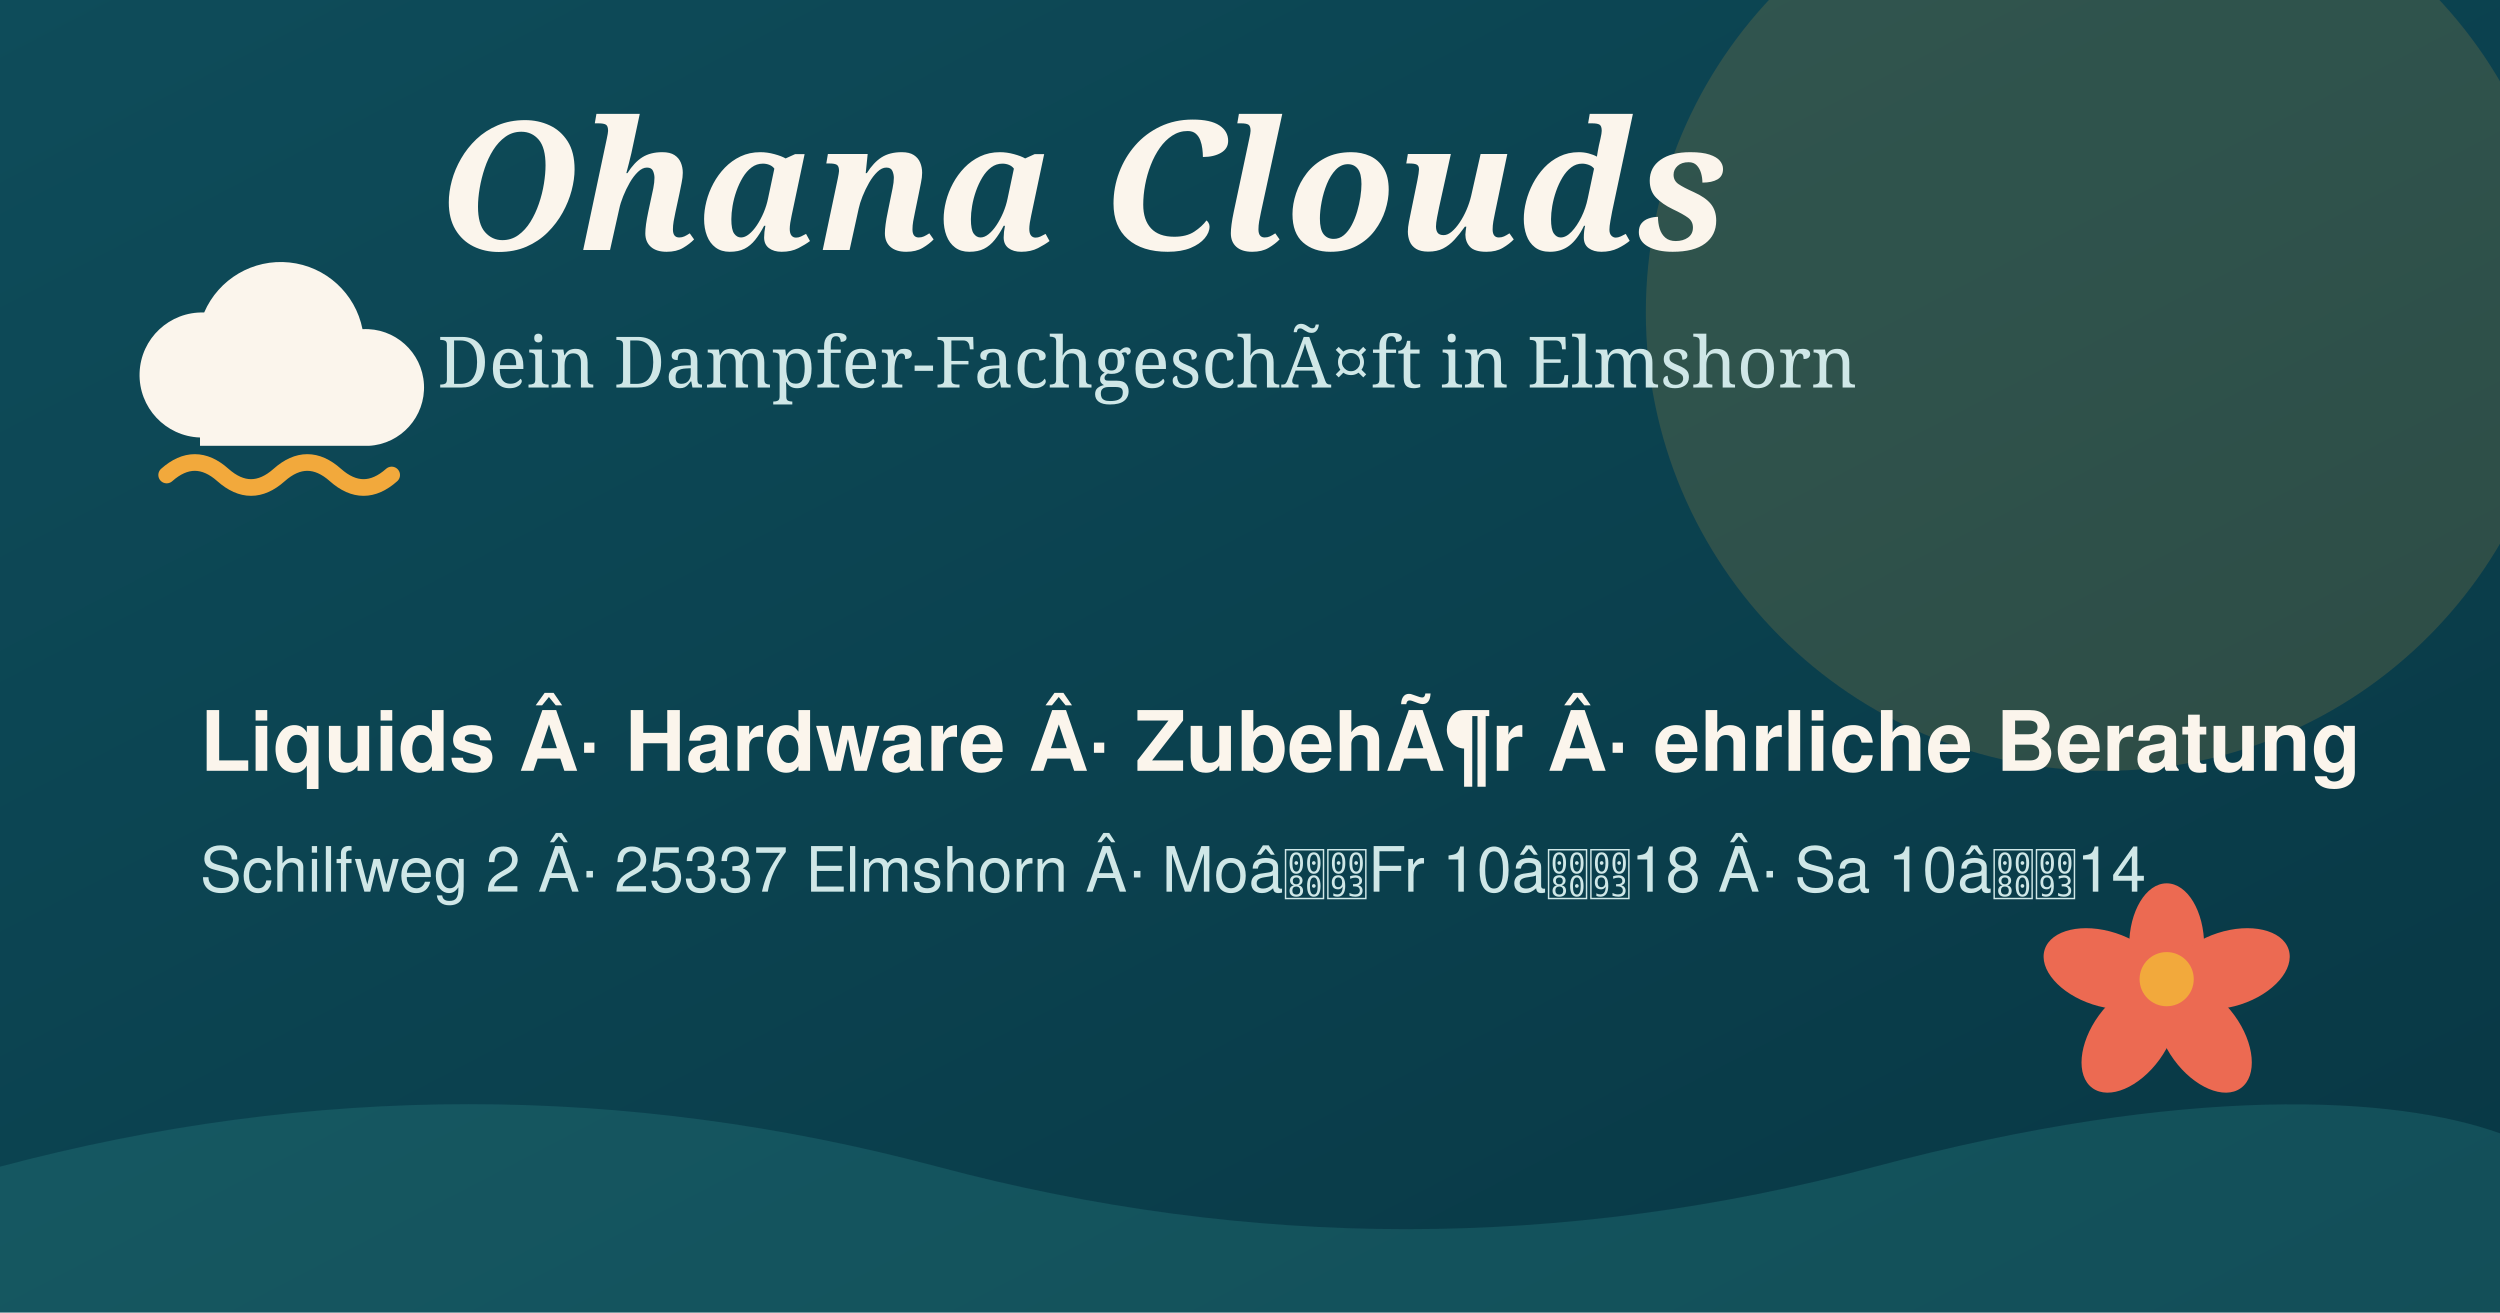
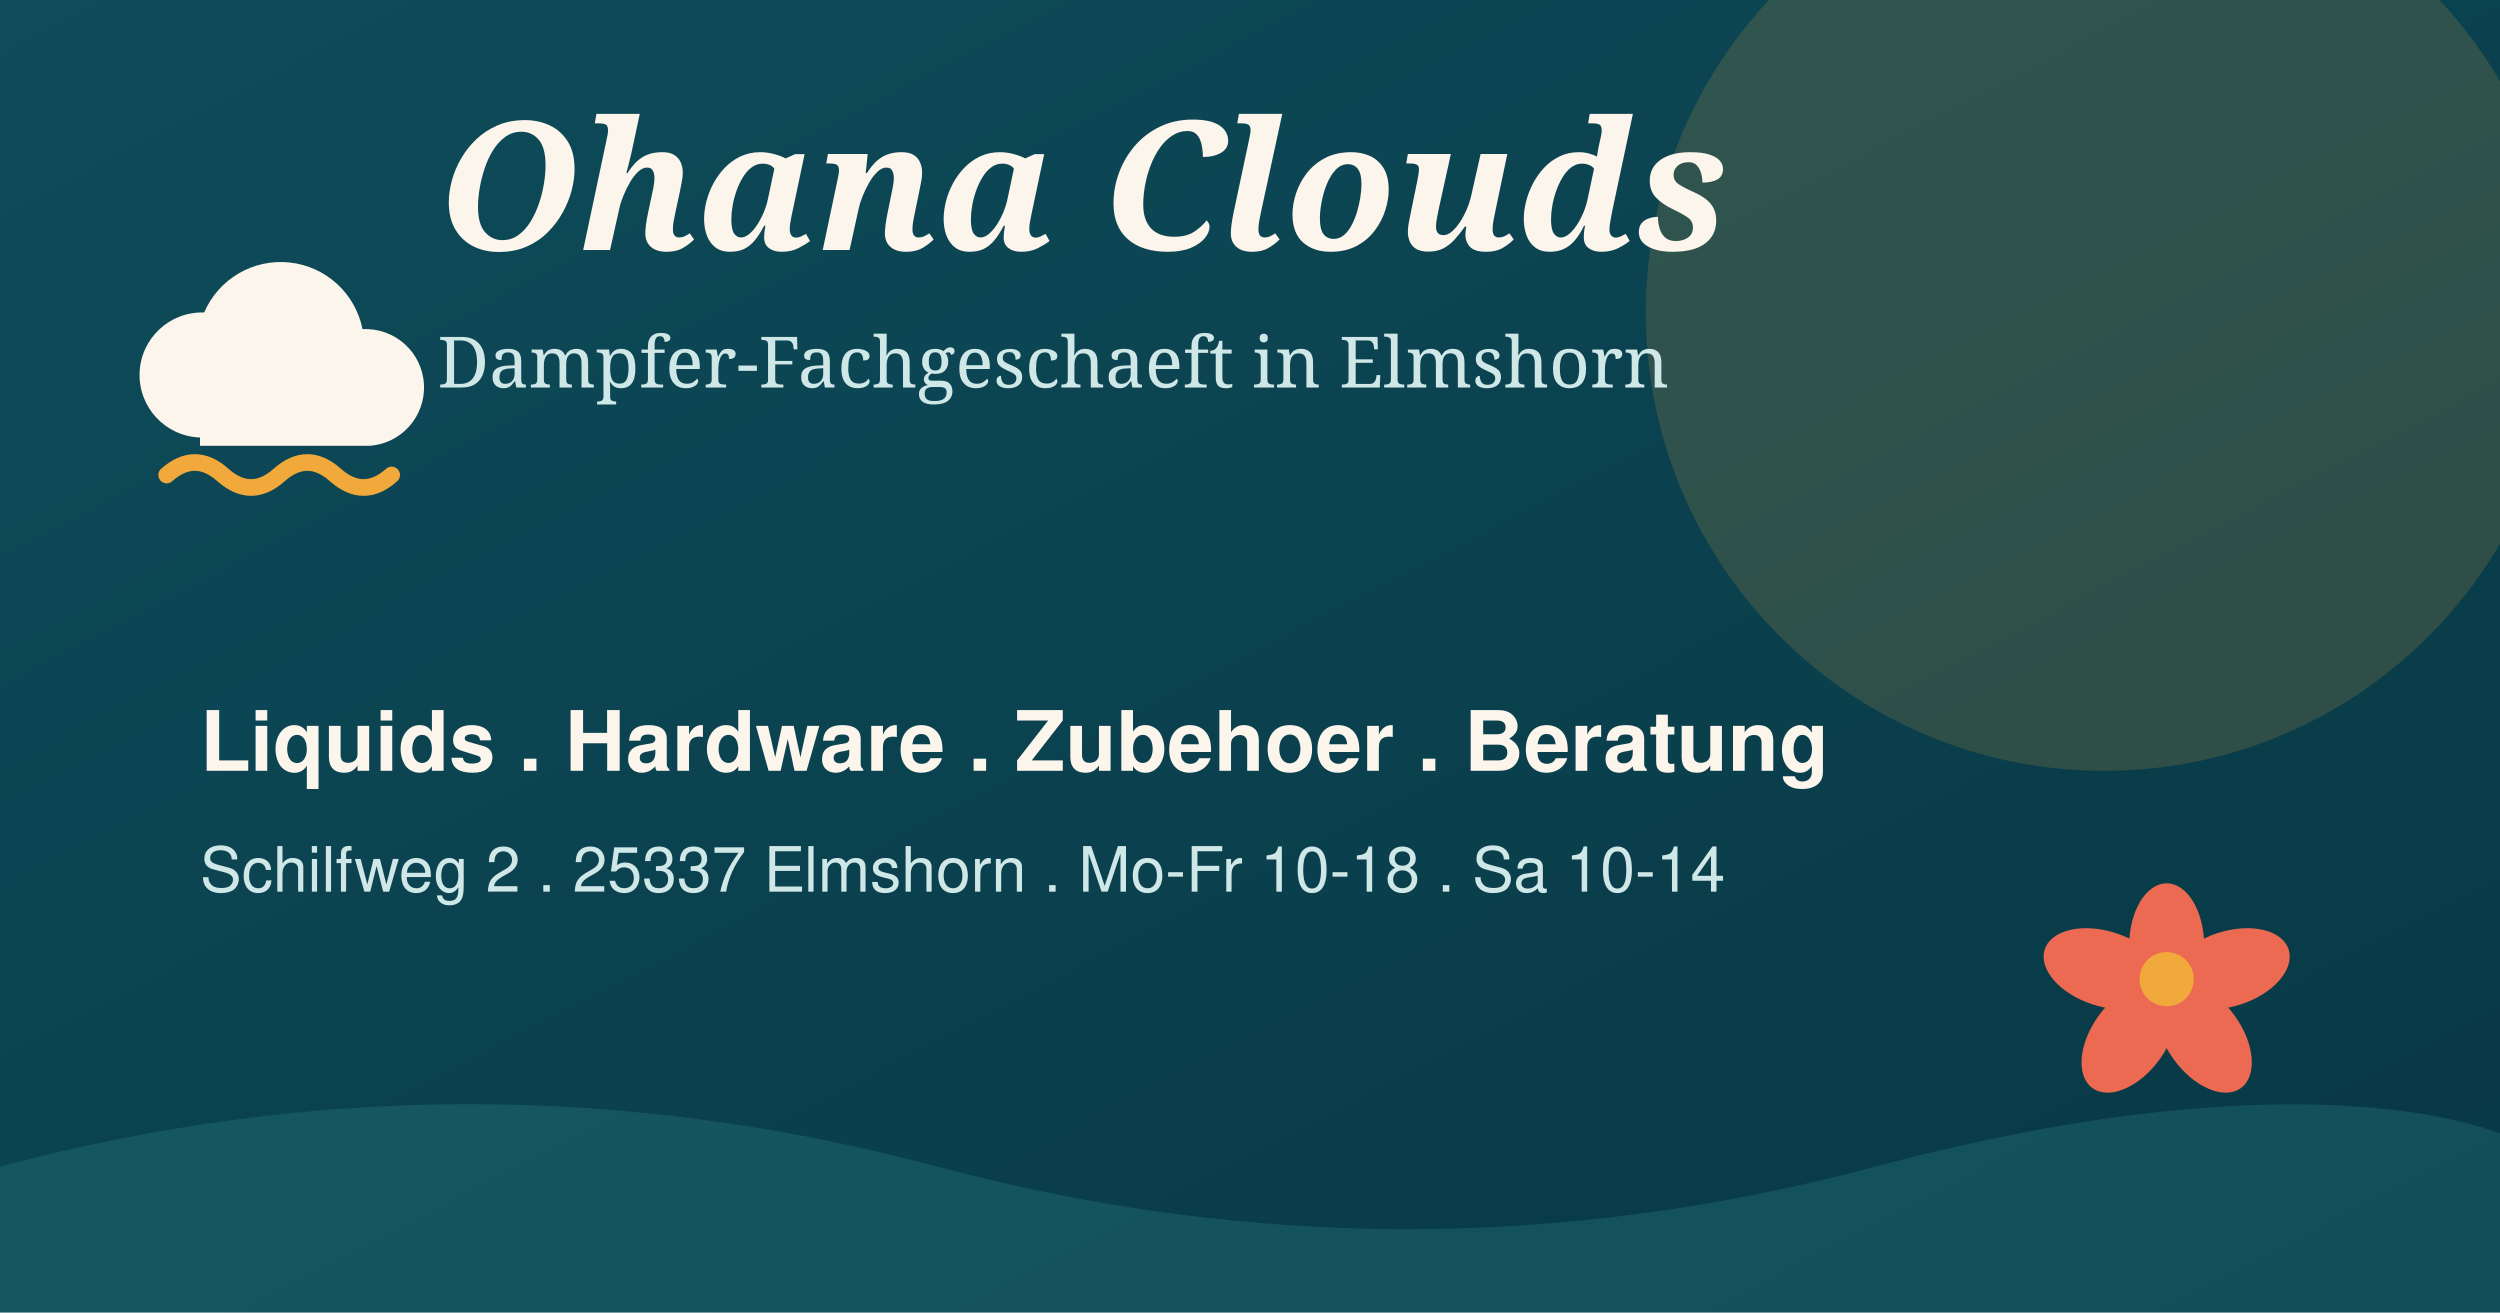
<svg xmlns="http://www.w3.org/2000/svg" viewBox="0 0 1200 630">
  <defs>
    <linearGradient id="ob" x1="0" y1="0" x2="1" y2="1">
      <stop offset="0" stop-color="#0E4C5A" />
      <stop offset="1" stop-color="#083744" />
    </linearGradient>
  </defs>
  <rect width="1200" height="630" fill="url(#ob)" />
  <g opacity=".16" fill="#F2A93C">
    <circle cx="1010" cy="150" r="220" />
  </g>
  <path d="M0 560 c150 -40 300 -40 450 0 s300 40 450 0 s250 -34 300 -16 V630 H0z" fill="#2E8B8B" opacity=".28" />
  <g transform="translate(96,150)">
    <path d="M0 60 a30 30 0 0 1 2 -60 A40 40 0 0 1 78 8 a28 28 0 0 1 3 56 H0z" fill="#FBF5EC" />
    <path d="M-16 78 c9 -8 18 -8 27 0 s18 8 27 0 s18 -8 27 0 s18 8 27 0" fill="none" stroke="#F2A93C" stroke-width="8" stroke-linecap="round" />
  </g>
  <g transform="translate(210,120)" fill="#FBF5EC">
    <text font-family="Georgia, serif" font-style="italic" font-size="86" font-weight="700">Ohana Clouds</text>
-     <text y="66" font-family="Georgia, serif" font-size="34" fill="#cfe7e7">Dein Dampfer-FachgeschÃ¤ft in Elmshorn</text>
+     <text y="66" font-family="Georgia, serif" font-size="34" fill="#cfe7e7">Dampfer-Fachgeschaeft in Elmshorn</text>
  </g>
  <g transform="translate(96,370)" fill="#FBF5EC" font-family="Helvetica, Arial, sans-serif">
-     <text font-size="40" font-weight="700">Liquids Â· Hardware Â· ZubehÃ¶r Â· ehrliche Beratung</text>
-     <text y="58" font-size="30" fill="#cfe7e7">Schilfweg 2 Â· 25337 Elmshorn Â· MoâFr 10â18 Â· Sa 10â14</text>
+     <text font-size="40" font-weight="700">Liquids . Hardware . Zubehoer . Beratung</text>
+     <text y="58" font-size="30" fill="#cfe7e7">Schilfweg 2 . 25337 Elmshorn . Mo-Fr 10-18 . Sa 10-14</text>
  </g>
  <g transform="translate(1040,470)" fill="#EC6A52">
    <ellipse cx="0" cy="-16" rx="18" ry="30" />
    <ellipse cx="30" cy="-5" rx="18" ry="30" transform="rotate(72 30 -5)" />
    <ellipse cx="18" cy="28" rx="18" ry="30" transform="rotate(144 18 28)" />
    <ellipse cx="-18" cy="28" rx="18" ry="30" transform="rotate(216 -18 28)" />
    <ellipse cx="-30" cy="-5" rx="18" ry="30" transform="rotate(288 -30 -5)" />
    <circle r="13" fill="#F2A93C" />
  </g>
</svg>
